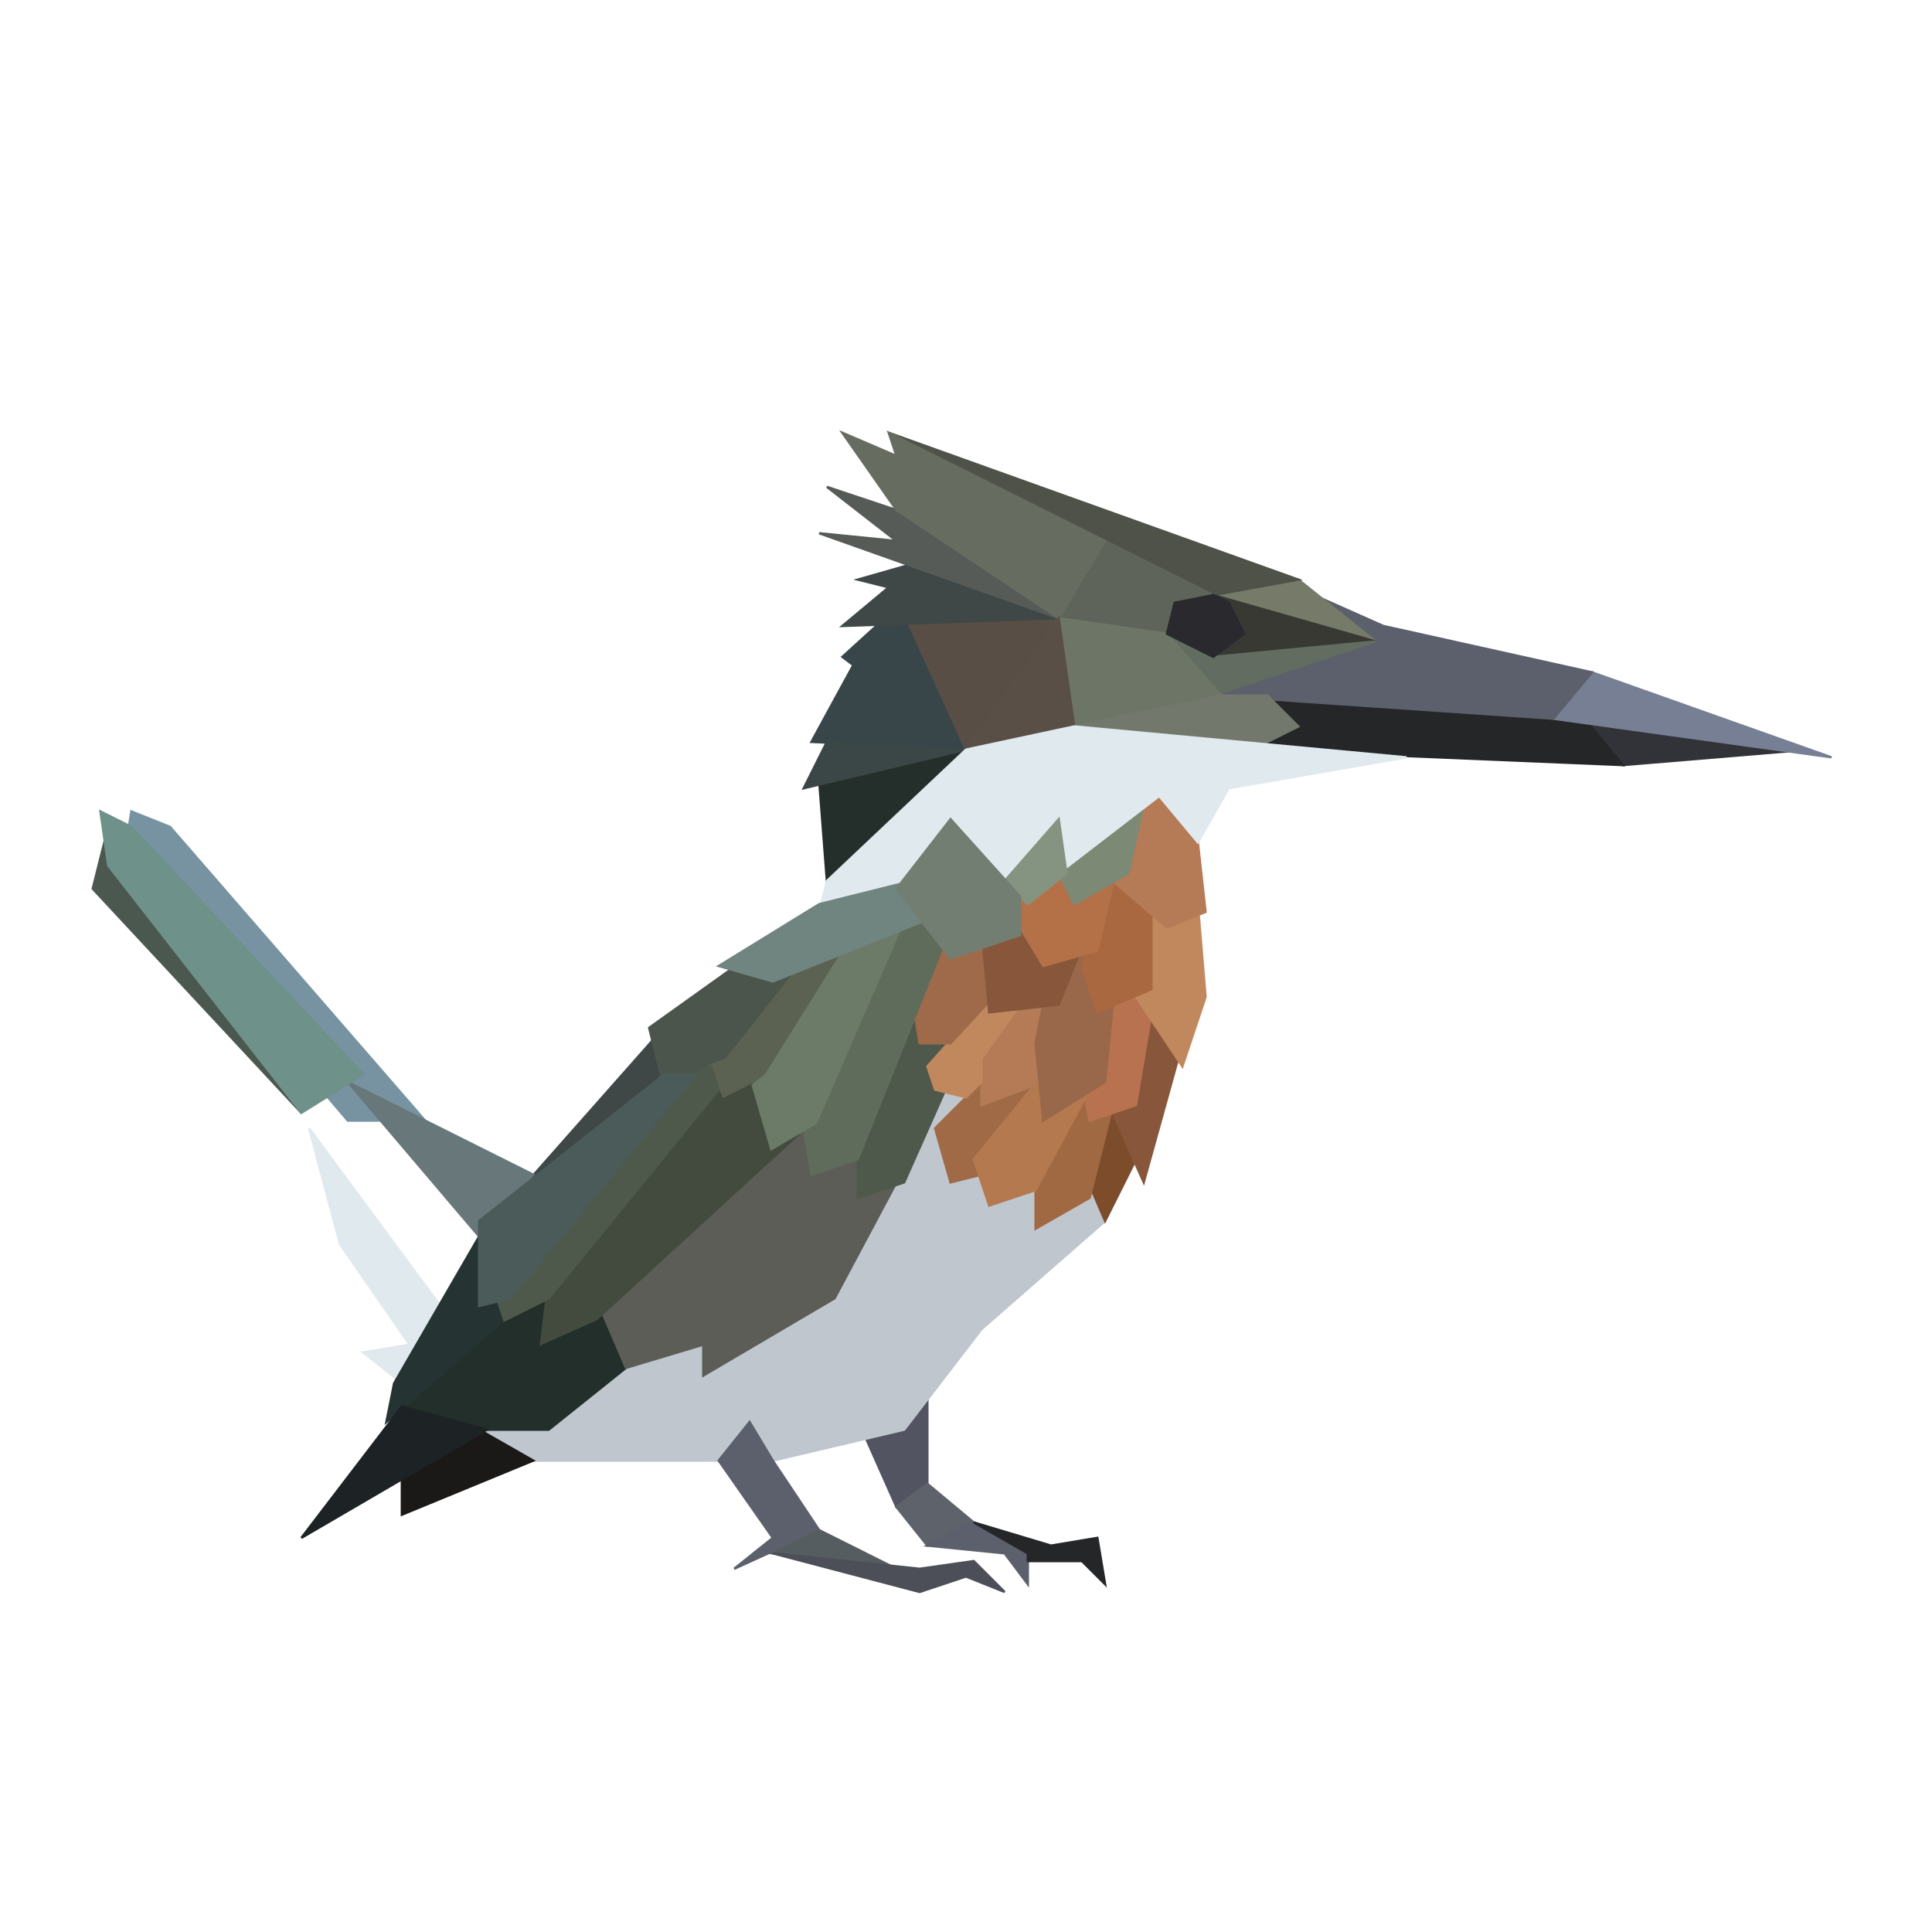
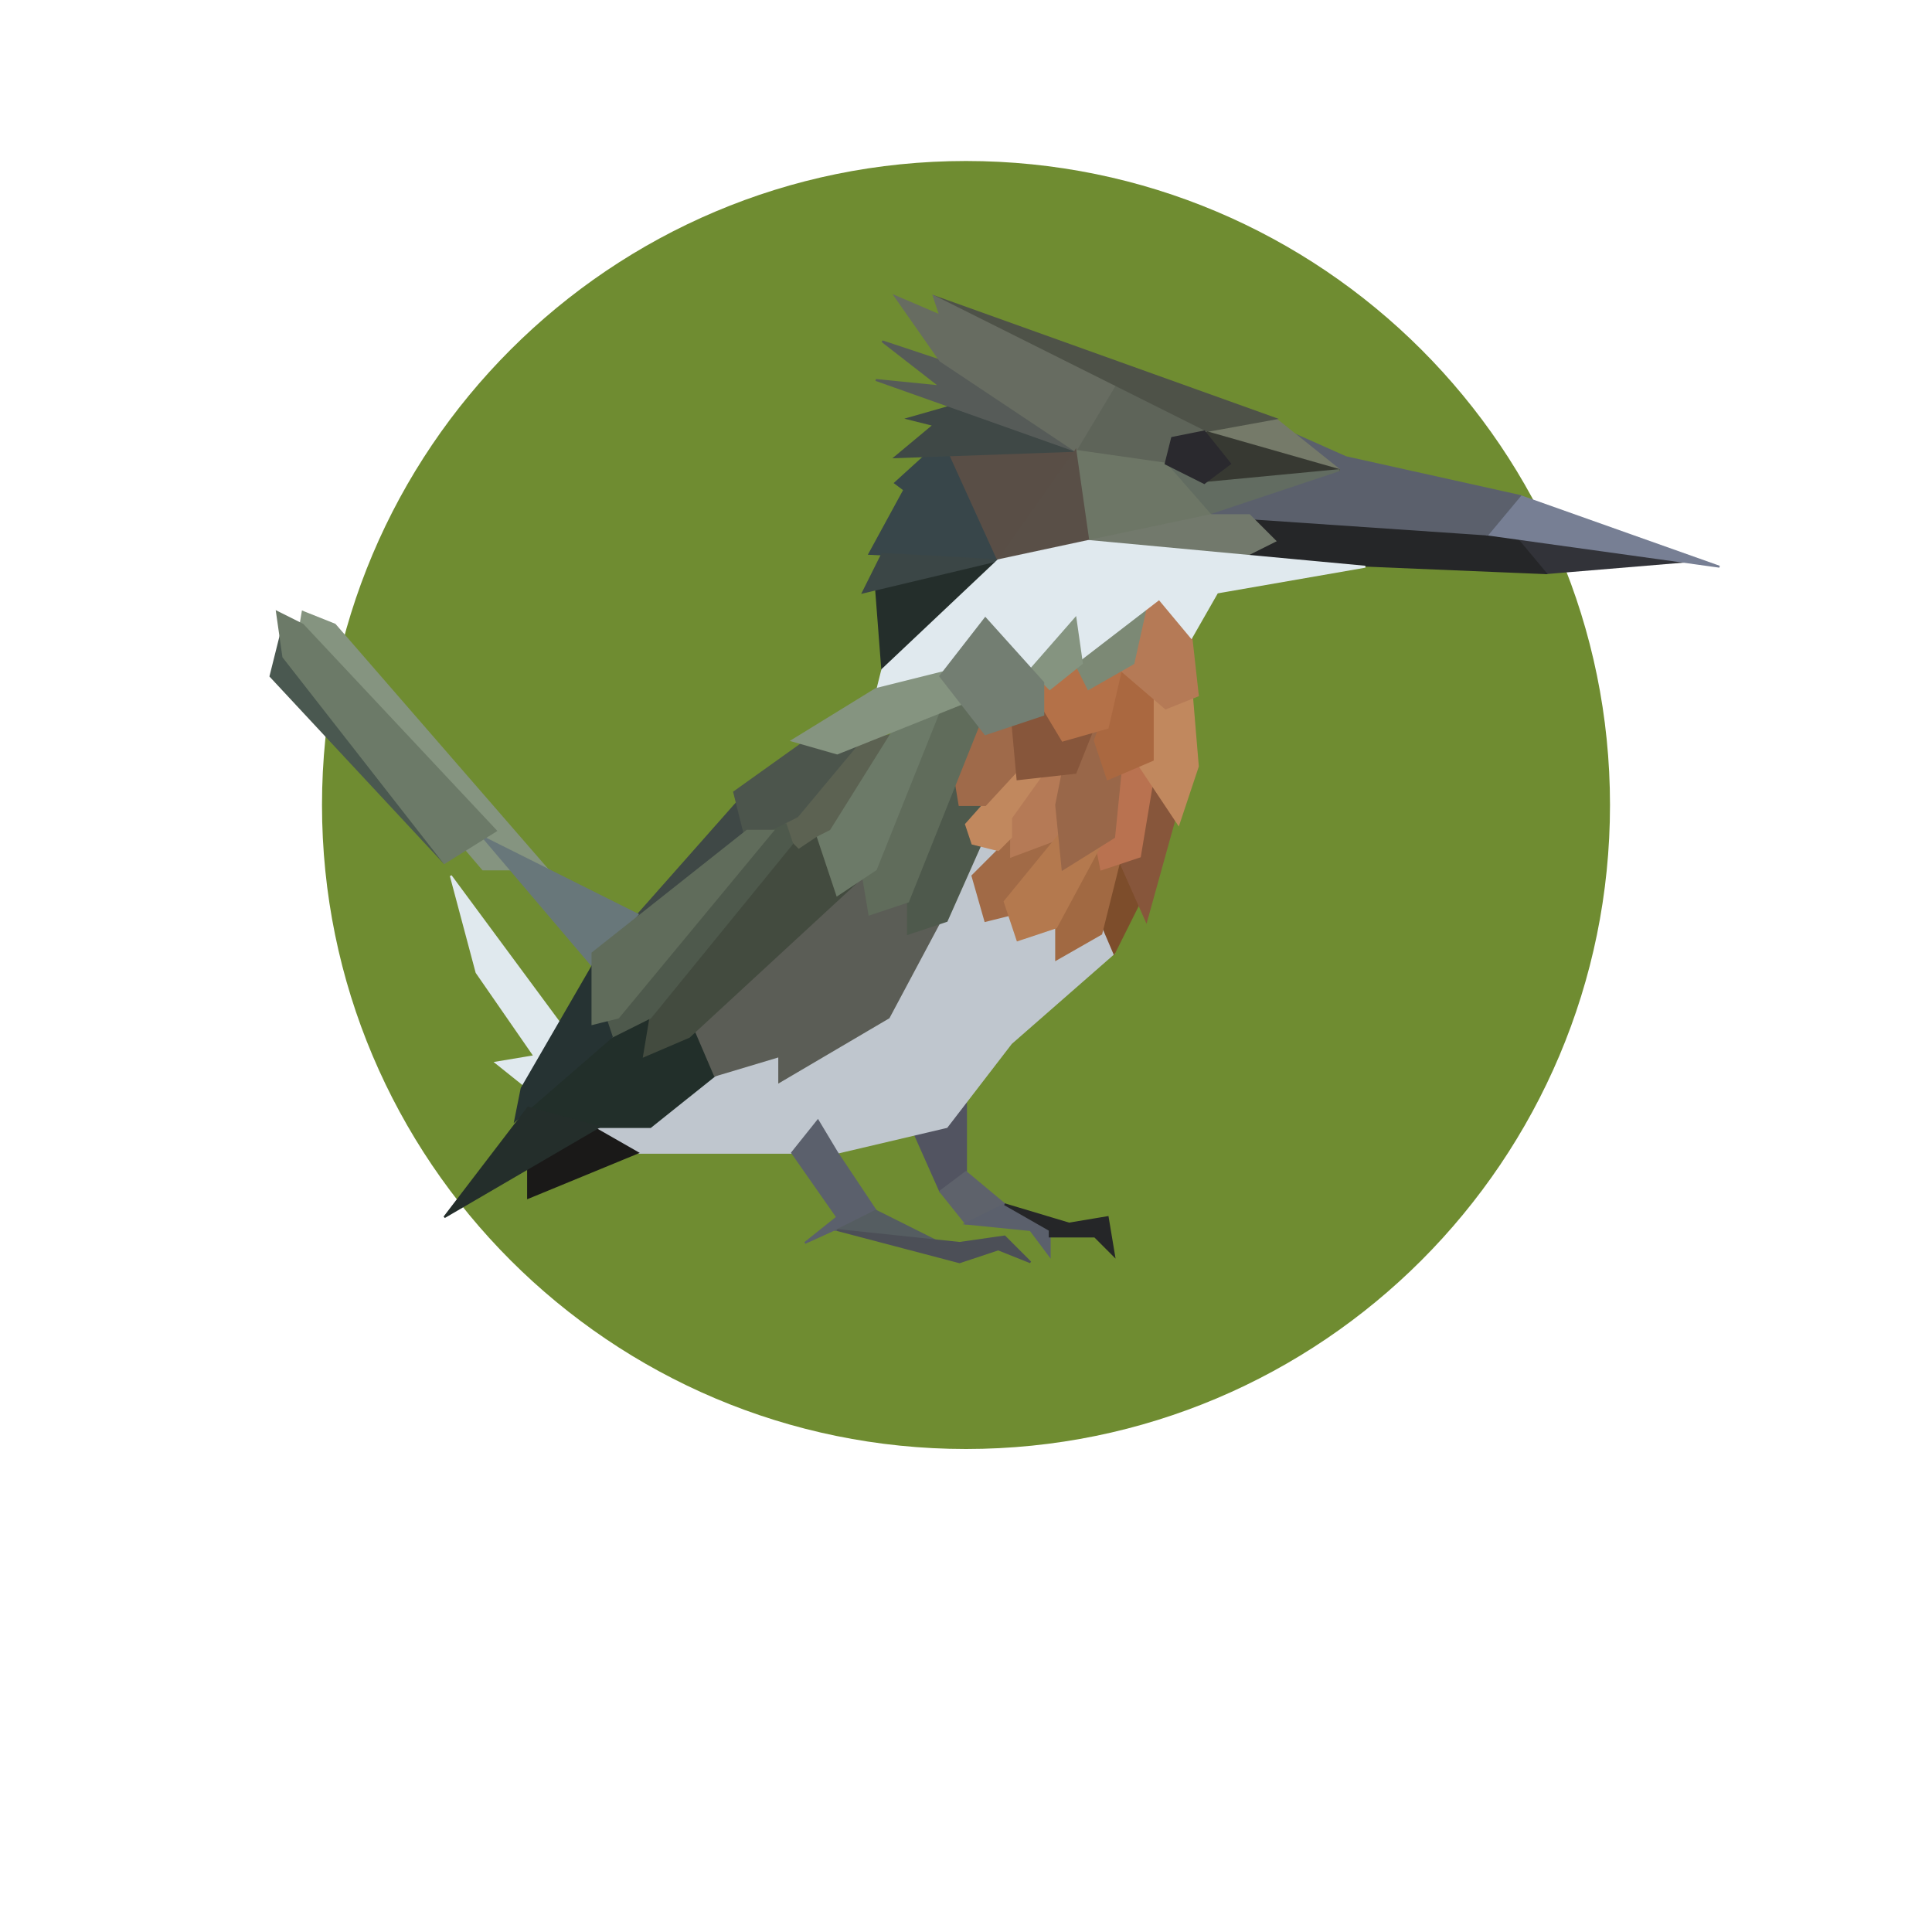
- <svg xmlns="http://www.w3.org/2000/svg" width="1000" height="1000" viewBox="10 10 250 200" style="background-color:">
+ <svg xmlns="http://www.w3.org/2000/svg" width="1000" height="1000" viewBox="-20 20 300 250" style="background-color:">
+   <circle cx="130" cy="120" r="100" fill="#6F8C31" />
  <polygon style="fill:#525461; stroke:#525461; stroke-width:0.3" points="122,171 126,180 130,178 130,166 127,170">
    </polygon>
  <polygon style="fill:#bfc6ce; stroke:#bfc6ce; stroke-width:0.3" points="79,174 103,174 107,170 110,174 127,170 137,157 153,143 151,139 130,120 91,162 72,170">
    </polygon>
  <polygon style="fill:#323339; stroke:#323339; stroke-width:0.3" points="215,78 220,84 244,82">
    </polygon>
  <polygon style="fill:#252628; stroke:#252628; stroke-width:0.3" points="215,78 173,75 178,79 172,82 220,84">
    </polygon>
  <polygon style="fill:#777f94; stroke:#777f94; stroke-width:0.3" points="216,72 211,78 247,83 216,72">
    </polygon>
  <polygon style="fill:#5b606c; stroke:#5b606c; stroke-width:0.3" points="216,72 189,66 180,62 188,68 167,75 211,78">
    </polygon>
  <polygon style="fill:#757a69; stroke:#757a69; stroke-width:0.3" points="188,68 178,60 167,62">
    </polygon>
  <polygon style="fill:#4e5248; stroke:#4e5248; stroke-width:0.3" points="167,62 125,41 178,60">
    </polygon>
  <polygon style="fill:#373932; stroke:#373932; stroke-width:0.3" points="167,62 171,67 167,70 188,68">
    </polygon>
  <polygon style="fill:#626c61; stroke:#626c61; stroke-width:0.3" points="167,70 161,67 167,75 188,68">
    </polygon>
  <polygon style="fill:#5e6459; stroke:#5e6459; stroke-width:0.3" points="167,62 162,63 161,67 147,65 153,55">
    </polygon>
  <polygon style="fill:#38464a; stroke:#38464a; stroke-width:0.3" points="121,70 115,81 135,82">
    </polygon>
  <polygon style="fill:#38464a; stroke:#38464a; stroke-width:0.3" points="130,60 119,70 135,82 ">
    </polygon>
  <polygon style="fill:#594e46; stroke:#594e46; stroke-width:0.3" points="135,82 125,60 147,65">
    </polygon>
  <polygon style="fill:#3f4846; stroke:#3f4846; stroke-width:0.3" points="147,65 128,58 121,60 125,61 119,66">
    </polygon>
  <polygon style="fill:#565b58; stroke:#565b58; stroke-width:0.3" points="147,65 126,51 117,48 126,55 116,54">
    </polygon>
  <polygon style="fill:#676c61; stroke:#676c61; stroke-width:0.3" points="147,65 126,51 119,41 126,44 125,41 153,55">
    </polygon>
  <polygon style="fill:#6d7666; stroke:#6d7666; stroke-width:0.3" points="147,65 149,79 149,79 168,75 161,67">
    </polygon>
  <polygon style="fill:#72796c; stroke:#72796c; stroke-width:0.3" points="149,79 172,82 178,79 174,75 168,75">
    </polygon>
  <polygon style="fill:#594f47; stroke:#594f47; stroke-width:0.3" points="149,79 135,82 147,65">
    </polygon>
  <polygon style="fill:#242e2b; stroke:#242e2b; stroke-width:0.3" points="116,86 117,99 135,82">
    </polygon>
  <polygon style="fill:#3b4646; stroke:#3b4646; stroke-width:0.3" points="117,81 114,87 135,82">
    </polygon>
  <polygon style="fill:#7d4d2b; stroke:#7d4d2b; stroke-width:0.3" points="157,135 153,143 150,136 154,129">
    </polygon>
  <polygon style="fill:#87563b; stroke:#87563b; stroke-width:0.3" points="158,115 154,129 158,138 163,120">
    </polygon>
  <polygon style="fill:#a16942; stroke:#a16942; stroke-width:0.3" points="150,127 144,138 144,144 151,140 154,128 150,127 150,127">
    </polygon>
  <polygon style="fill:#b97250; stroke:#b97250; stroke-width:0.3" points="153,110 150,125 151,130 157,128 160,110">
    </polygon>
  <polygon style="fill:#a16a46; stroke:#a16a46; stroke-width:0.3" points="137,125 131,131 133,138 137,137 144,125">
    </polygon>
  <polygon style="fill:#b57a56; stroke:#b57a56; stroke-width:0.3" points="142,115 137,122 137,128 145,125 147,114">
    </polygon>
  <polygon style="fill:#b4794e; stroke:#b4794e; stroke-width:0.3" points="136,135 138,141 144,139 151,126 145,124">
    </polygon>
  <polygon style="fill:#996749; stroke:#996749; stroke-width:0.3" points="148,100 144,120 145,130 153,125 154,115">
    </polygon>
  <polygon style="fill:#c1885e; stroke:#c1885e; stroke-width:0.3" points="165,102 166,114 163,123 157,114 158,102">
    </polygon>
  <polygon style="fill:#aa6840; stroke:#aa6840; stroke-width:0.3" points="154,99 150,110 152,116 159,113 159,99">
    </polygon>
  <polygon style="fill:#b57a56; stroke:#b57a56; stroke-width:0.3" points="157,90 154,99 161,105 166,103 165,94 160,88">
    </polygon>
  <polygon style="fill:#222f2a; stroke:#222f2a; stroke-width:0.3" points="73,170 81,170 91,162 88,150 80,150 62,167">
    </polygon>
  <polygon style="fill:#5b5d56; stroke:#5b5d56; stroke-width:0.3" points="126,138 118,153 101,163 101,159 91,162 88,155 114,131">
    </polygon>
  <polygon style="fill:#4e594c; stroke:#4e594c; stroke-width:0.3" points="121,140 127,138 135,120 128,115 121,133">
    </polygon>
  <polygon style="fill:#c1885e; stroke:#c1885e; stroke-width:0.3" points="138,114 130,123 131,126 135,127 137,125 137,122 142,115">
    </polygon>
  <polygon style="fill:#9f6a4a; stroke:#9f6a4a; stroke-width:0.3" points="132,108 128,114 129,120 133,120 145,107">
    </polygon>
  <polygon style="fill:#87563b; stroke:#87563b; stroke-width:0.3" points="137,105 138,116 147,115 151,105">
    </polygon>
  <polygon style="fill:#b47148; stroke:#b47148; stroke-width:0.3" points="141,96 142,105 145,110 152,108 155,95">
    </polygon>
  <polygon style="fill:#7c8975; stroke:#7c8975; stroke-width:0.3" points="147,98 149,102 156,98 158,89">
    </polygon>
  <polygon style="fill:#e0e9ee; stroke:#e0e9ee; stroke-width:0.3" points="117,99 116,103 129,100 133,91 140,99 147,91 147,98 160,88 165,94 169,87 192,83 149,79 135,82">
    </polygon>
  <polygon style="fill:#859480; stroke:#859480; stroke-width:0.3" points="140,99 143,102 148,98 147,91">
    </polygon>
  <polygon style="fill:#3f4846; stroke:#3f4846; stroke-width:0.3" points="95,119 72,145 96,124">
    </polygon>
  <polygon style="fill:#4c554c; stroke:#4c554c; stroke-width:0.3" points="108,108 94,118 96,126 104,122 114,110">
    </polygon>
-   <polygon style="fill:#5c6252; stroke:#5c6252; stroke-width:0.3" points="118.7,108.5,108.9,124.4,103.6,127.5,101.9,122.9,104,122.1,113.6,109.9,118.7,108.5">
+   <polygon style="fill:#5c6252; stroke:#5c6252; stroke-width:0.3" points="119,109 109,124 104,128 102,123 104,122 114,110 119,109">
    </polygon>
-   <polygon style="fill:#434b3f; stroke:#434b3f; stroke-width:0.3" points="113.4,131.7,87.2,155.7,80,158.9,80.7,153.2,102.9,126,103.5,127.3,107.4,125.3,109.6,133.4,113.4,131.7">
+   <polygon style="fill:#434b3f; stroke:#434b3f; stroke-width:0.3" points="113,132 87,156 80,159 81,153 103,126 104,127 107,125 110,133">
    </polygon>
  <polygon style="fill:#606c5b; stroke:#606c5b; stroke-width:0.3" points="114,131 115,137 121,135 135,100 126,100">
    </polygon>
-   <polygon style="fill:#6c7a68; stroke:#6c7a68; stroke-width:0.3" points="126.4,105.4,115.6,130.3,109.8,133.7,107.4,125.4,109.1,124.1,119.4,107.6,126.4,105.4">
+   <polygon style="fill:#6c7a68; stroke:#6c7a68; stroke-width:0.3" points="126,105 116,130 110,134 107,125 109,124 119,108 126,105">
    </polygon>
-   <polygon style="fill:#708480; stroke:#708480; stroke-width:0.3" points="116,102 103,110 110,112 130,104 128,99">
+   <polygon style="fill:#859480; stroke:#859480; stroke-width:0.3" points="116,102 103,110 110,112 130,104 128,99">
    </polygon>
  <polygon style="fill:#737e72; stroke:#737e72; stroke-width:0.3" points="133,109 142,106 142,101 133,91 126,100">
    </polygon>
-   <polygon style="fill:#2a292e; stroke:#2a292e; stroke-width:0.3" points="162,63 161,67 167,70 171,67 169,63 167,62">
+   <polygon style="fill:#2a292e; stroke:#2a292e; stroke-width:0.3" points="162,63 161,67 167,70 171,67 167,62">
    </polygon>
-   <polygon style="fill:#7793a1; stroke:#7793a1; stroke-width:0.3" points="26,96 27,90 32,92 65,130 55,130">
+   <polygon style="fill:#859480; stroke:#859480; stroke-width:0.3" points="26,96 27,90 32,92 65,130 55,130">
    </polygon>
  <polygon style="fill:#68777a; stroke:#68777a; stroke-width:0.3" points="79,137 55,125 72,145">
    </polygon>
  <polygon style="fill:#4a5850; stroke:#4a5850; stroke-width:0.3" points="22,100 49,129 24,92">
    </polygon>
-   <polygon style="fill:#6e918a; stroke:#6e918a; stroke-width:0.3" points="23,90 24,97 49,129 57,124 27,92">
+   <polygon style="fill:#6c7a68; stroke:#6c7a68; stroke-width:0.3" points="23,90 24,97 49,129 57,124 27,92">
    </polygon>
  <polygon style="fill:#e0e9ee; stroke:#e0e9ee; stroke-width:0.3" points="50,131 54,146 63,159 57,160 62,164 67,154">
    </polygon>
  <polygon style="fill:#606a63; stroke:#606a63; stroke-width:0.3" points="57,143 47,129,49 121,57 124,72 145,67 153,120">
    </polygon>
  <polygon style="fill:#4e594c; stroke:#4e594c; stroke-width:0.3" points="74,153 75,156 81,153 103,126 102,123 100,124">
    </polygon>
  <polygon style="fill:#263333; stroke:#263333; stroke-width:0.3" points="75,156 60,169 61,164 72,145 74,153">
    </polygon>
-   <polygon style="fill:#4a5b59; stroke:#4a5b59; stroke-width:0.3" points="72,143 72,154 76,153 100,124 96,124">
+   <polygon style="fill:#606c5b; stroke:#606c5b; stroke-width:0.3" points="72,143 72,154 76,153 100,124 96,124">
    </polygon>
  <polygon style="fill:#1a1918; stroke:#1a1918; stroke-width:0.3" points="62,181 79,174 72,170 62,175">
    </polygon>
-   <polygon style="fill:#1d2225; stroke:#1d2225; stroke-width:0.3" points="62,167 49,184 73,170">
+   <polygon style="fill:#242e2b; stroke:#242e2b; stroke-width:0.3" points="62,167 49,184 73,170">
    </polygon>
  <polygon style="fill:#5b606c; stroke:#5b606c; stroke-width:0.3" points="103,174 107,169 110,174 116,183 105,188 110,184">
    </polygon>
  <polygon style="fill:#555d61; stroke:#555d61; stroke-width:0.3" points="116,183 126,188 110,186">
    </polygon>
  <polygon style="fill:#4c4f57; stroke:#4c4f57; stroke-width:0.3" points="110,186 129,188 136,187 140,191 135,189 129,191">
    </polygon>
  <polygon style="fill:#5e626b; stroke:#5e626b; stroke-width:0.3" points="126,180 130,185 136,182 130,177">
    </polygon>
  <polygon style="fill:#5b606c; stroke:#5b606c; stroke-width:0.3" points="130,185 140,186 143,190 143,186 136,182">
    </polygon>
  <polygon style="fill:#252628; stroke:#252628; stroke-width:0.3" points="136,182 146,185 152,184 153,190 150,187 143,187 143,186">
    </polygon>
</svg>
